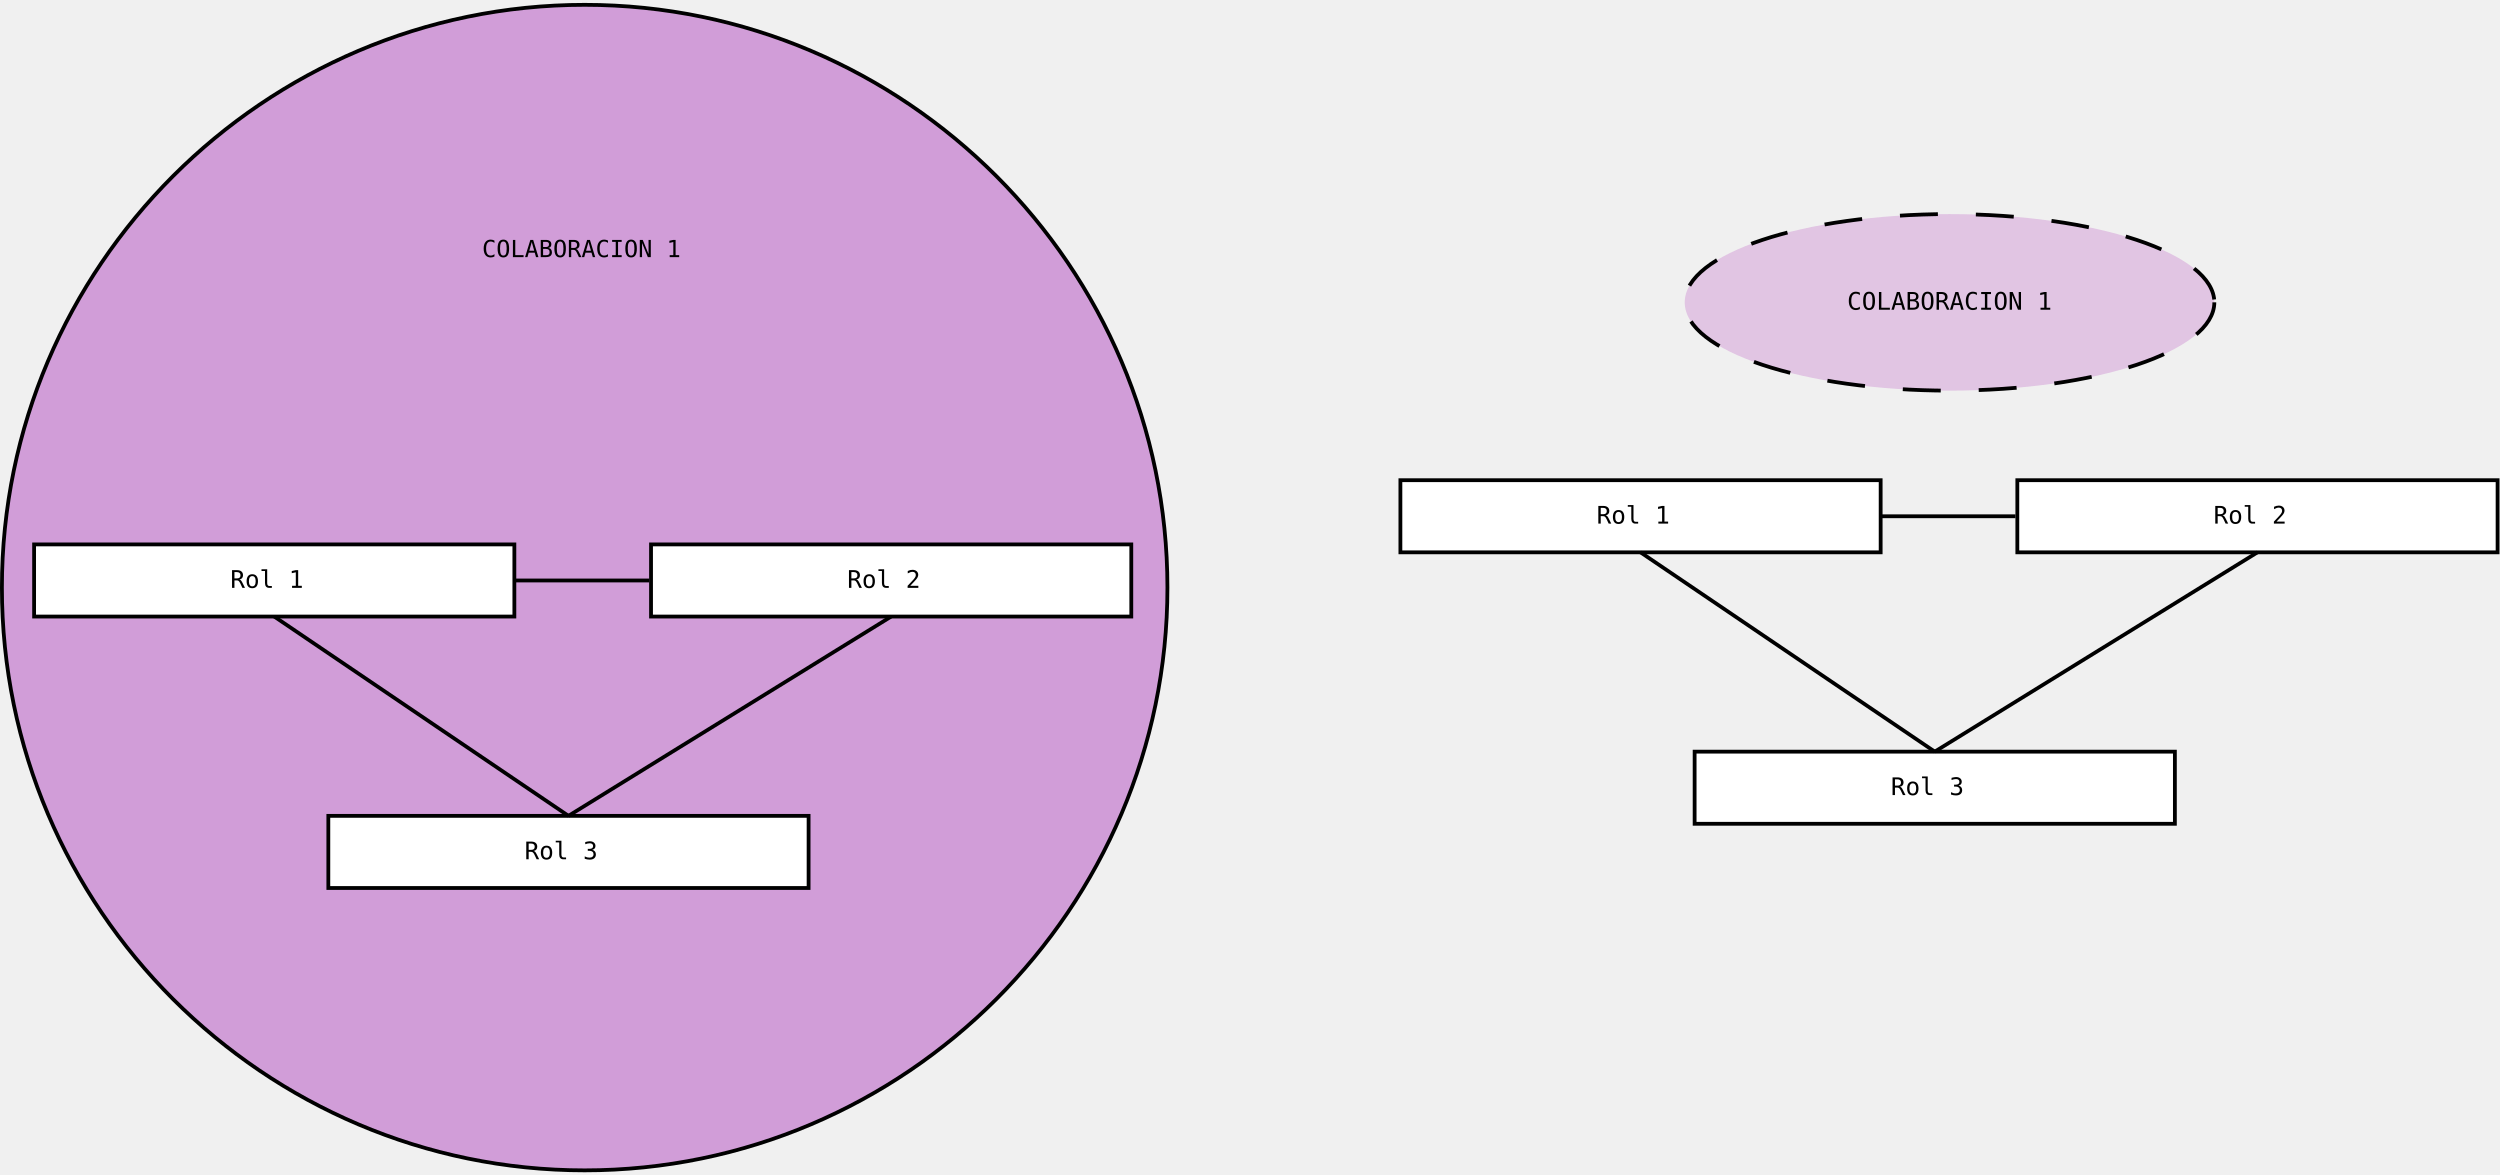
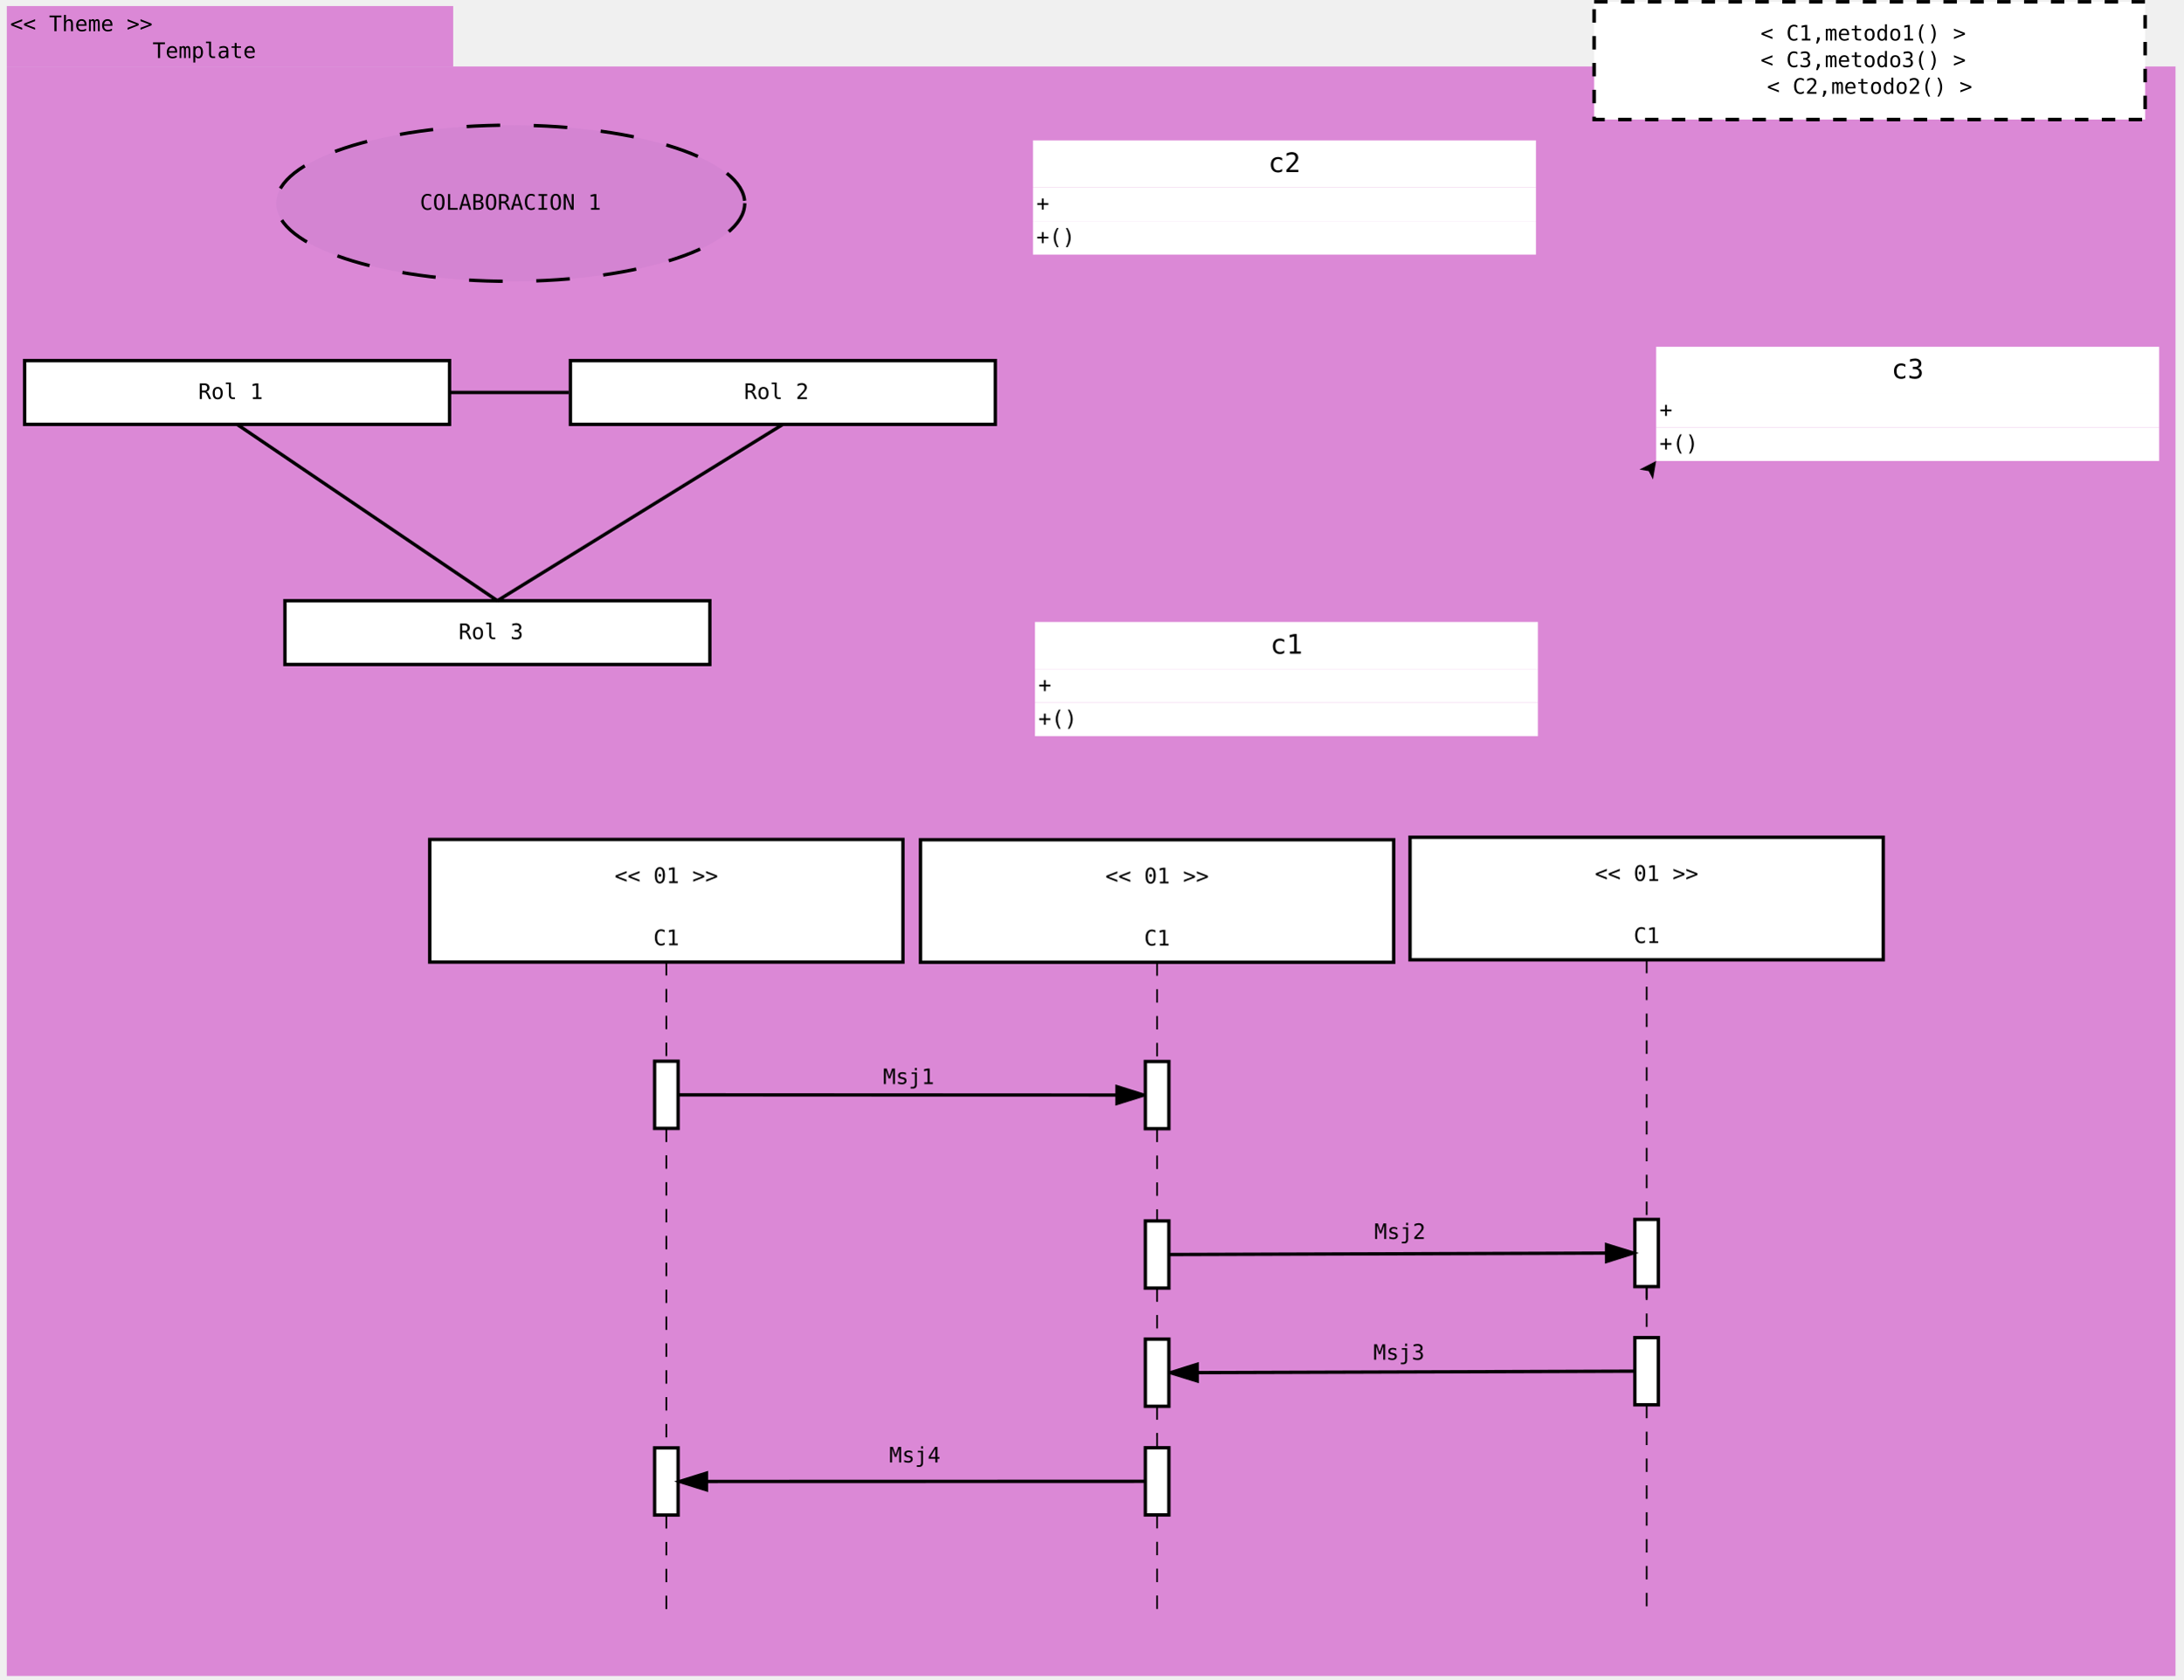
- <svg xmlns="http://www.w3.org/2000/svg" width="66cm" height="31cm" viewBox="-148 -87 1317 616">
-   <defs />
+ <svg xmlns="http://www.w3.org/2000/svg" width="65cm" height="50cm" viewBox="89 7 1294 1000">
  <g id="Fondo">
-     <path style="fill: #b552c1; fill-opacity: 0.522; stroke-opacity: 1; stroke-width: 2; stroke: #000000" fill-rule="evenodd" d="M 160.002 -85.75 C -8.848,-85.75 -146.998,52.4 -146.998,221.25 C -146.998,390.1 -8.848,528.25 160.002,528.25 C 328.852,528.25 467.002,390.1 467.002,221.25 C 467.002,52.4 328.852,-85.75 160.002,-85.75z" />
    <g>
-       <rect style="fill: #ffffff; fill-opacity: 1; stroke-opacity: 1; stroke-width: 2; stroke: #000000" x="-130.034" y="198.501" width="253" height="38" rx="0" ry="0" />
-       <text font-size="12.8" style="fill: #000000; fill-opacity: 1; stroke: none;text-anchor:middle;font-family:monospace;font-style:normal;font-weight:normal" x="-3.534" y="221.382">
-         <tspan xml:space="preserve" x="-3.534" y="221.382">            Rol 1             </tspan>
+       <rect style="fill: #d15cca; fill-opacity: 0.702; stroke-opacity: 1; stroke-width: 2.35099e-37; stroke: #000000" x="90.054" y="46.595" width="1291.42" height="958.496" />
+       <rect style="fill: #d15cca; fill-opacity: 0.702; stroke-opacity: 1; stroke-width: 2.35099e-37; stroke: #000000" x="90.054" y="10.595" width="265.8" height="36" />
+       <text font-size="12.8" style="fill: #000000; fill-opacity: 1; stroke: none;text-anchor:start;font-family:monospace;font-style:normal;font-weight:normal" x="92.054" y="25.576">&lt;&lt;            Theme             &gt;&gt;</text>
+       <text xml:space="preserve" font-size="12.8" style="fill: #000000; fill-opacity: 1; stroke: none;text-anchor:start;font-family:monospace;font-style:normal;font-weight:normal" x="92.054" y="41.577">           Template           </text>
+     </g>
+     <g>
+       <rect style="fill: #ffffff; fill-opacity: 1; stroke-opacity: 1; stroke-width: 2.1; stroke-dasharray: 8; stroke: #000000" x="1035.29" y="8.079" width="328.1" height="70.1" rx="0" ry="0" />
+       <text font-size="12.689" style="fill: #000000; fill-opacity: 1; stroke: none;text-anchor:middle;font-family:monospace;font-style:normal;font-weight:normal" x="1199.34" y="31.115">
+         <tspan x="1199.34" y="31.115">&lt;             C1,metodo1()             &gt;</tspan>
+         <tspan x="1199.34" y="46.976">&lt;             C3,metodo3()             &gt;</tspan>
+         <tspan x="1199.34" y="62.837">&lt;             C2,metodo2()             &gt;</tspan>
      </text>
    </g>
    <g>
-       <rect style="fill: #ffffff; fill-opacity: 1; stroke-opacity: 1; stroke-width: 2; stroke: #000000" x="194.966" y="198.501" width="253" height="38" rx="0" ry="0" />
-       <text font-size="12.8" style="fill: #000000; fill-opacity: 1; stroke: none;text-anchor:middle;font-family:monospace;font-style:normal;font-weight:normal" x="321.466" y="221.382">
-         <tspan xml:space="preserve" x="321.466" y="221.382">            Rol 2             </tspan>
+       <ellipse style="fill: #c87ece; fill-opacity: 0.376; stroke-opacity: 1; stroke-width: 2; stroke-dasharray: 20; stroke: #000000" cx="389.961" cy="128.033" rx="139.5" ry="46.5" />
+       <text font-size="12.8" style="fill: #000000; fill-opacity: 1; stroke: none;text-anchor:middle;font-family:monospace;font-style:normal;font-weight:normal" x="389.961" y="131.914">
+         <tspan xml:space="preserve" x="389.961" y="131.914">        COLABORACION 1        </tspan>
      </text>
    </g>
    <g>
-       <rect style="fill: #ffffff; fill-opacity: 1; stroke-opacity: 1; stroke-width: 2; stroke: #000000" x="24.966" y="341.501" width="253" height="38" rx="0" ry="0" />
-       <text font-size="12.8" style="fill: #000000; fill-opacity: 1; stroke: none;text-anchor:middle;font-family:monospace;font-style:normal;font-weight:normal" x="151.466" y="364.382">
-         <tspan xml:space="preserve" x="151.466" y="364.382">            Rol 3             </tspan>
-       </text>
-     </g>
-     <line style="fill: none; stroke-opacity: 1; stroke-width: 2; stroke: #000000" x1="122.966" y1="217.501" x2="193.987" y2="217.501" />
-     <line style="fill: none; stroke-opacity: 1; stroke-width: 2; stroke: #000000" x1="-3.534" y1="236.501" x2="151.466" y2="341.501" />
-     <line style="fill: none; stroke-opacity: 1; stroke-width: 2; stroke: #000000" x1="321.467" y1="236.501" x2="151.466" y2="341.501" />
-     <text font-size="12.418" style="fill: #000000; fill-opacity: 1; stroke: none;text-anchor:middle;font-family:monospace;font-style:normal;font-weight:normal" x="158.293" y="47.15">
-       <tspan xml:space="preserve" x="158.293" y="47.15">        COLABORACION 1        </tspan>
-     </text>
-     <g>
-       <ellipse style="fill: #c87ece; fill-opacity: 0.376; stroke-opacity: 1; stroke-width: 2; stroke-dasharray: 20; stroke: #000000" cx="879.013" cy="70.987" rx="139.5" ry="46.5" />
-       <text font-size="12.8" style="fill: #000000; fill-opacity: 1; stroke: none;text-anchor:middle;font-family:monospace;font-style:normal;font-weight:normal" x="879.013" y="74.869">
-         <tspan xml:space="preserve" x="879.013" y="74.869">        COLABORACION 1        </tspan>
+       <rect style="fill: #ffffff; fill-opacity: 1; stroke-opacity: 1; stroke-width: 2; stroke: #000000" x="100.676" y="221.719" width="253" height="38" rx="0" ry="0" />
+       <text font-size="12.8" style="fill: #000000; fill-opacity: 1; stroke: none;text-anchor:middle;font-family:monospace;font-style:normal;font-weight:normal" x="227.176" y="244.601">
+         <tspan xml:space="preserve" x="227.176" y="244.601">            Rol 1             </tspan>
      </text>
    </g>
    <g>
-       <rect style="fill: #ffffff; fill-opacity: 1; stroke-opacity: 1; stroke-width: 2; stroke: #000000" x="589.728" y="164.674" width="253" height="38" rx="0" ry="0" />
-       <text font-size="12.8" style="fill: #000000; fill-opacity: 1; stroke: none;text-anchor:middle;font-family:monospace;font-style:normal;font-weight:normal" x="716.228" y="187.555">
-         <tspan xml:space="preserve" x="716.228" y="187.555">            Rol 1             </tspan>
+       <rect style="fill: #ffffff; fill-opacity: 1; stroke-opacity: 1; stroke-width: 2; stroke: #000000" x="425.676" y="221.719" width="253" height="38" rx="0" ry="0" />
+       <text font-size="12.8" style="fill: #000000; fill-opacity: 1; stroke: none;text-anchor:middle;font-family:monospace;font-style:normal;font-weight:normal" x="552.176" y="244.601">
+         <tspan xml:space="preserve" x="552.176" y="244.601">            Rol 2             </tspan>
      </text>
    </g>
    <g>
-       <rect style="fill: #ffffff; fill-opacity: 1; stroke-opacity: 1; stroke-width: 2; stroke: #000000" x="914.728" y="164.674" width="253" height="38" rx="0" ry="0" />
-       <text font-size="12.8" style="fill: #000000; fill-opacity: 1; stroke: none;text-anchor:middle;font-family:monospace;font-style:normal;font-weight:normal" x="1041.23" y="187.555">
-         <tspan xml:space="preserve" x="1041.23" y="187.555">            Rol 2             </tspan>
+       <rect style="fill: #ffffff; fill-opacity: 1; stroke-opacity: 1; stroke-width: 2; stroke: #000000" x="255.676" y="364.719" width="253" height="38" rx="0" ry="0" />
+       <text font-size="12.8" style="fill: #000000; fill-opacity: 1; stroke: none;text-anchor:middle;font-family:monospace;font-style:normal;font-weight:normal" x="382.176" y="387.601">
+         <tspan xml:space="preserve" x="382.176" y="387.601">            Rol 3             </tspan>
      </text>
    </g>
+     <line style="fill: none; stroke-opacity: 1; stroke-width: 2; stroke: #000000" x1="353.676" y1="240.719" x2="424.697" y2="240.719" />
+     <line style="fill: none; stroke-opacity: 1; stroke-width: 2; stroke: #000000" x1="227.176" y1="259.719" x2="382.176" y2="364.719" />
+     <line style="fill: none; stroke-opacity: 1; stroke-width: 2; stroke: #000000" x1="552.177" y1="259.719" x2="382.176" y2="364.719" />
    <g>
-       <rect style="fill: #ffffff; fill-opacity: 1; stroke-opacity: 1; stroke-width: 2; stroke: #000000" x="744.728" y="307.674" width="253" height="38" rx="0" ry="0" />
-       <text font-size="12.8" style="fill: #000000; fill-opacity: 1; stroke: none;text-anchor:middle;font-family:monospace;font-style:normal;font-weight:normal" x="871.228" y="330.555">
-         <tspan xml:space="preserve" x="871.228" y="330.555">            Rol 3             </tspan>
+       <rect style="fill: #ffffff; fill-opacity: 1; stroke-opacity: 1; stroke-width: 2.35099e-37; stroke: #000000" x="701.112" y="90.611" width="299.5" height="28" />
+       <text xml:space="preserve" font-size="16" style="fill: #000000; fill-opacity: 1; stroke: none;text-anchor:middle;font-family:monospace;font-style:normal;font-weight:normal" x="850.862" y="109.462">              c2              </text>
+       <rect style="fill: #ffffff; fill-opacity: 1; stroke-opacity: 1; stroke-width: 2.35099e-37; stroke: #000000" x="701.112" y="118.611" width="299.5" height="20" />
+       <text font-size="12.8" style="fill: #000000; fill-opacity: 1; stroke: none;text-anchor:start;font-family:monospace;font-style:normal;font-weight:normal" x="703.112" y="132.492">+</text>
+       <rect style="fill: #ffffff; fill-opacity: 1; stroke-opacity: 1; stroke-width: 2.35099e-37; stroke: #000000" x="701.112" y="138.611" width="299.5" height="20" />
+       <text font-size="12.8" style="fill: #000000; fill-opacity: 1; stroke: none;text-anchor:start;font-family:monospace;font-style:normal;font-weight:normal" x="703.112" y="152.492">+()</text>
+     </g>
+     <g>
+       <rect style="fill: #ffffff; fill-opacity: 1; stroke-opacity: 1; stroke-width: 2.35099e-37; stroke: #000000" x="1072.21" y="213.511" width="299.5" height="28" />
+       <text xml:space="preserve" font-size="16" style="fill: #000000; fill-opacity: 1; stroke: none;text-anchor:middle;font-family:monospace;font-style:normal;font-weight:normal" x="1221.96" y="232.362">              c3              </text>
+       <rect style="fill: #ffffff; fill-opacity: 1; stroke-opacity: 1; stroke-width: 2.35099e-37; stroke: #000000" x="1072.21" y="241.511" width="299.5" height="20" />
+       <text font-size="12.8" style="fill: #000000; fill-opacity: 1; stroke: none;text-anchor:start;font-family:monospace;font-style:normal;font-weight:normal" x="1074.21" y="255.392">+</text>
+       <rect style="fill: #ffffff; fill-opacity: 1; stroke-opacity: 1; stroke-width: 2.35099e-37; stroke: #000000" x="1072.21" y="261.511" width="299.5" height="20" />
+       <text font-size="12.8" style="fill: #000000; fill-opacity: 1; stroke: none;text-anchor:start;font-family:monospace;font-style:normal;font-weight:normal" x="1074.21" y="275.392">+()</text>
+     </g>
+     <g>
+       <rect style="fill: #ffffff; fill-opacity: 1; stroke-opacity: 1; stroke-width: 2.35099e-37; stroke: #000000" x="702.312" y="377.411" width="299.5" height="28" />
+       <text xml:space="preserve" font-size="16" style="fill: #000000; fill-opacity: 1; stroke: none;text-anchor:middle;font-family:monospace;font-style:normal;font-weight:normal" x="852.062" y="396.262">              c1              </text>
+       <rect style="fill: #ffffff; fill-opacity: 1; stroke-opacity: 1; stroke-width: 2.35099e-37; stroke: #000000" x="702.312" y="405.411" width="299.5" height="20" />
+       <text font-size="12.8" style="fill: #000000; fill-opacity: 1; stroke: none;text-anchor:start;font-family:monospace;font-style:normal;font-weight:normal" x="704.312" y="419.292">+</text>
+       <rect style="fill: #ffffff; fill-opacity: 1; stroke-opacity: 1; stroke-width: 2.35099e-37; stroke: #000000" x="702.312" y="425.411" width="299.5" height="20" />
+       <text font-size="12.8" style="fill: #000000; fill-opacity: 1; stroke: none;text-anchor:start;font-family:monospace;font-style:normal;font-weight:normal" x="704.312" y="439.292">+()</text>
+     </g>
+     <g>
+       <line style="fill: none; stroke-opacity: 1; stroke-width: 2.35099e-37; stroke-dasharray: 4; stroke: #000000" x1="1001.81" y1="377.411" x2="1067.77" y2="287.557" />
+       <polygon style="fill: #000000; fill-opacity: 1; stroke-opacity: 1; stroke-width: 2.35099e-37; stroke: #000000" fill-rule="evenodd" points="1072.21,281.511 1070.32,292.531 1067.77,287.557 1062.26,286.613 " />
+     </g>
+     <line style="fill: none; stroke-opacity: 1; stroke-width: 2.35099e-37; stroke: #000000" x1="1072.21" y1="213.511" x2="1000.61" y2="158.611" />
+     <g>
+       <rect style="fill: #ffffff; fill-opacity: 1; stroke-opacity: 1; stroke-width: 2; stroke: #000000" x="341.888" y="506.932" width="281.8" height="73" />
+       <text font-size="12.8" style="fill: #000000; fill-opacity: 1; stroke: none;text-anchor:middle;font-family:monospace;font-style:normal;font-weight:normal" x="482.788" y="549.813">
+         <tspan x="482.788" y="549.813" />
      </text>
+       <text font-size="12.8" style="fill: #000000; fill-opacity: 1; stroke: none;text-anchor:middle;font-family:monospace;font-style:normal;font-weight:normal" x="482.788" y="532.932">&lt;&lt;              01              &gt;&gt;</text>
+       <text xml:space="preserve" font-size="12.8" style="fill: #000000; fill-opacity: 1; stroke: none;text-anchor:middle;font-family:monospace;font-style:normal;font-weight:normal" x="482.788" y="569.932">              C1              </text>
+       <line style="fill: none; stroke-opacity: 1; stroke-width: 1; stroke: #000000" x1="482.788" y1="552.832" x2="482.788" y2="552.832" />
    </g>
-     <line style="fill: none; stroke-opacity: 1; stroke-width: 2; stroke: #000000" x1="842.728" y1="183.674" x2="913.749" y2="183.674" />
-     <line style="fill: none; stroke-opacity: 1; stroke-width: 2; stroke: #000000" x1="716.228" y1="202.674" x2="871.228" y2="307.674" />
-     <line style="fill: none; stroke-opacity: 1; stroke-width: 2; stroke: #000000" x1="1041.23" y1="202.674" x2="871.228" y2="307.674" />
+     <g>
+       <rect style="fill: #ffffff; fill-opacity: 1; stroke-opacity: 1; stroke-width: 2; stroke: #000000" x="634.13" y="507.082" width="281.8" height="73" />
+       <text font-size="12.8" style="fill: #000000; fill-opacity: 1; stroke: none;text-anchor:middle;font-family:monospace;font-style:normal;font-weight:normal" x="775.03" y="549.963">
+         <tspan x="775.03" y="549.963" />
+       </text>
+       <text font-size="12.8" style="fill: #000000; fill-opacity: 1; stroke: none;text-anchor:middle;font-family:monospace;font-style:normal;font-weight:normal" x="775.03" y="533.082">&lt;&lt;              01              &gt;&gt;</text>
+       <text xml:space="preserve" font-size="12.8" style="fill: #000000; fill-opacity: 1; stroke: none;text-anchor:middle;font-family:monospace;font-style:normal;font-weight:normal" x="775.03" y="570.082">              C1              </text>
+       <line style="fill: none; stroke-opacity: 1; stroke-width: 1; stroke: #000000" x1="775.03" y1="552.982" x2="775.03" y2="552.982" />
+     </g>
+     <g>
+       <rect style="fill: #ffffff; fill-opacity: 1; stroke-opacity: 1; stroke-width: 2; stroke: #000000" x="925.646" y="505.599" width="281.8" height="73" />
+       <text font-size="12.8" style="fill: #000000; fill-opacity: 1; stroke: none;text-anchor:middle;font-family:monospace;font-style:normal;font-weight:normal" x="1066.55" y="548.48">
+         <tspan x="1066.55" y="548.48" />
+       </text>
+       <text font-size="12.8" style="fill: #000000; fill-opacity: 1; stroke: none;text-anchor:middle;font-family:monospace;font-style:normal;font-weight:normal" x="1066.55" y="531.599">&lt;&lt;              01              &gt;&gt;</text>
+       <text xml:space="preserve" font-size="12.8" style="fill: #000000; fill-opacity: 1; stroke: none;text-anchor:middle;font-family:monospace;font-style:normal;font-weight:normal" x="1066.55" y="568.599">              C1              </text>
+       <line style="fill: none; stroke-opacity: 1; stroke-width: 1; stroke: #000000" x1="1066.55" y1="551.499" x2="1066.55" y2="551.499" />
+     </g>
+     <g>
+       <line style="fill: none; stroke-opacity: 1; stroke-width: 1; stroke-dasharray: 8; stroke: #000000" x1="482.788" y1="579.932" x2="482.788" y2="639.007" />
+       <line style="fill: none; stroke-opacity: 1; stroke-width: 1; stroke-dasharray: 8; stroke: #000000" x1="482.788" y1="679.007" x2="482.788" y2="689.008" />
+       <rect style="fill: #ffffff; fill-opacity: 1; stroke-opacity: 1; stroke-width: 2; stroke: #000000" x="475.788" y="639.007" width="14" height="40" />
+     </g>
+     <g>
+       <line style="fill: none; stroke-opacity: 1; stroke-width: 2; stroke: #000000" x1="751.169" y1="659.148" x2="489.788" y2="659.007" />
+       <polygon style="fill: #000000; fill-opacity: 1; stroke-opacity: 1; stroke-width: 2; stroke: #000000" fill-rule="evenodd" points="751.166,664.104 767.03,659.156 751.172,654.191 " />
+       <text xml:space="preserve" font-size="12.689" style="fill: #000000; fill-opacity: 1; stroke: none;text-anchor:middle;font-family:monospace;font-style:normal;font-weight:normal" x="627.078" y="652.589">             Msj1             </text>
+     </g>
+     <g>
+       <line style="fill: none; stroke-opacity: 1; stroke-width: 1; stroke-dasharray: 8; stroke: #000000" x1="482.788" y1="679.007" x2="482.788" y2="869.263" />
+       <line style="fill: none; stroke-opacity: 1; stroke-width: 1; stroke-dasharray: 8; stroke: #000000" x1="482.788" y1="909.263" x2="482.788" y2="967.071" />
+       <rect style="fill: #ffffff; fill-opacity: 1; stroke-opacity: 1; stroke-width: 2; stroke: #000000" x="475.788" y="869.263" width="14" height="40" />
+     </g>
+     <g>
+       <line style="fill: none; stroke-opacity: 1; stroke-width: 1; stroke-dasharray: 8; stroke: #000000" x1="775.03" y1="580.082" x2="775.03" y2="639.157" />
+       <line style="fill: none; stroke-opacity: 1; stroke-width: 1; stroke-dasharray: 8; stroke: #000000" x1="775.03" y1="679.157" x2="775.03" y2="688.91" />
+       <rect style="fill: #ffffff; fill-opacity: 1; stroke-opacity: 1; stroke-width: 2; stroke: #000000" x="768.03" y="639.157" width="14" height="40" />
+     </g>
+     <g>
+       <line style="fill: none; stroke-opacity: 1; stroke-width: 1; stroke-dasharray: 8; stroke: #000000" x1="775.03" y1="679.157" x2="775.03" y2="734.119" />
+       <line style="fill: none; stroke-opacity: 1; stroke-width: 1; stroke-dasharray: 8; stroke: #000000" x1="775.03" y1="774.119" x2="775.03" y2="784.119" />
+       <rect style="fill: #ffffff; fill-opacity: 1; stroke-opacity: 1; stroke-width: 2; stroke: #000000" x="768.03" y="734.119" width="14" height="40" />
+     </g>
+     <g>
+       <line style="fill: none; stroke-opacity: 1; stroke-width: 1; stroke-dasharray: 8; stroke: #000000" x1="1066.55" y1="578.599" x2="1066.55" y2="733.212" />
+       <line style="fill: none; stroke-opacity: 1; stroke-width: 1; stroke-dasharray: 8; stroke: #000000" x1="1066.55" y1="773.212" x2="1066.55" y2="780.428" />
+       <rect style="fill: #ffffff; fill-opacity: 1; stroke-opacity: 1; stroke-width: 2; stroke: #000000" x="1059.55" y="733.212" width="14" height="40" />
+     </g>
+     <g>
+       <line style="fill: none; stroke-opacity: 1; stroke-width: 2; stroke: #000000" x1="1042.69" y1="753.267" x2="782.03" y2="754.119" />
+       <polygon style="fill: #000000; fill-opacity: 1; stroke-opacity: 1; stroke-width: 2; stroke: #000000" fill-rule="evenodd" points="1042.7,758.224 1058.55,753.216 1042.67,748.311 " />
+       <text xml:space="preserve" font-size="12.689" style="fill: #000000; fill-opacity: 1; stroke: none;text-anchor:middle;font-family:monospace;font-style:normal;font-weight:normal" x="919.63" y="744.846">             Msj2             </text>
+     </g>
+     <g>
+       <line style="fill: none; stroke-opacity: 1; stroke-width: 1; stroke-dasharray: 8; stroke: #000000" x1="1066.55" y1="773.212" x2="1066.55" y2="803.589" />
+       <line style="fill: none; stroke-opacity: 1; stroke-width: 1; stroke-dasharray: 8; stroke: #000000" x1="1066.55" y1="843.589" x2="1066.55" y2="966.03" />
+       <rect style="fill: #ffffff; fill-opacity: 1; stroke-opacity: 1; stroke-width: 2; stroke: #000000" x="1059.55" y="803.589" width="14" height="40" />
+     </g>
+     <g>
+       <line style="fill: none; stroke-opacity: 1; stroke-width: 2; stroke: #000000" x1="798.891" y1="824.441" x2="1059.55" y2="823.589" />
+       <polygon style="fill: #000000; fill-opacity: 1; stroke-opacity: 1; stroke-width: 2; stroke: #000000" fill-rule="evenodd" points="798.875,819.484 783.03,824.493 798.907,829.397 " />
+       <text xml:space="preserve" font-size="12.689" style="fill: #000000; fill-opacity: 1; stroke: none;text-anchor:middle;font-family:monospace;font-style:normal;font-weight:normal" x="919.036" y="816.792">             Msj3             </text>
+     </g>
+     <g>
+       <line style="fill: none; stroke-opacity: 1; stroke-width: 1; stroke-dasharray: 8; stroke: #000000" x1="775.03" y1="774.119" x2="775.03" y2="804.496" />
+       <line style="fill: none; stroke-opacity: 1; stroke-width: 1; stroke-dasharray: 8; stroke: #000000" x1="775.03" y1="844.496" x2="775.03" y2="862.161" />
+       <rect style="fill: #ffffff; fill-opacity: 1; stroke-opacity: 1; stroke-width: 2; stroke: #000000" x="768.03" y="804.496" width="14" height="40" />
+     </g>
+     <g>
+       <line style="fill: none; stroke-opacity: 1; stroke-width: 1; stroke-dasharray: 8; stroke: #000000" x1="775.03" y1="844.496" x2="775.03" y2="869.185" />
+       <line style="fill: none; stroke-opacity: 1; stroke-width: 1; stroke-dasharray: 8; stroke: #000000" x1="775.03" y1="909.185" x2="775.03" y2="969.538" />
+       <rect style="fill: #ffffff; fill-opacity: 1; stroke-opacity: 1; stroke-width: 2; stroke: #000000" x="768.03" y="869.185" width="14" height="40" />
+     </g>
+     <g>
+       <line style="fill: none; stroke-opacity: 1; stroke-width: 2; stroke: #000000" x1="506.649" y1="889.258" x2="768.03" y2="889.185" />
+       <polygon style="fill: #000000; fill-opacity: 1; stroke-opacity: 1; stroke-width: 2; stroke: #000000" fill-rule="evenodd" points="506.647,884.302 490.788,889.263 506.65,894.215 " />
+       <text xml:space="preserve" font-size="12.689" style="fill: #000000; fill-opacity: 1; stroke: none;text-anchor:middle;font-family:monospace;font-style:normal;font-weight:normal" x="630.768" y="877.929">             Msj4             </text>
+     </g>
  </g>
</svg>
